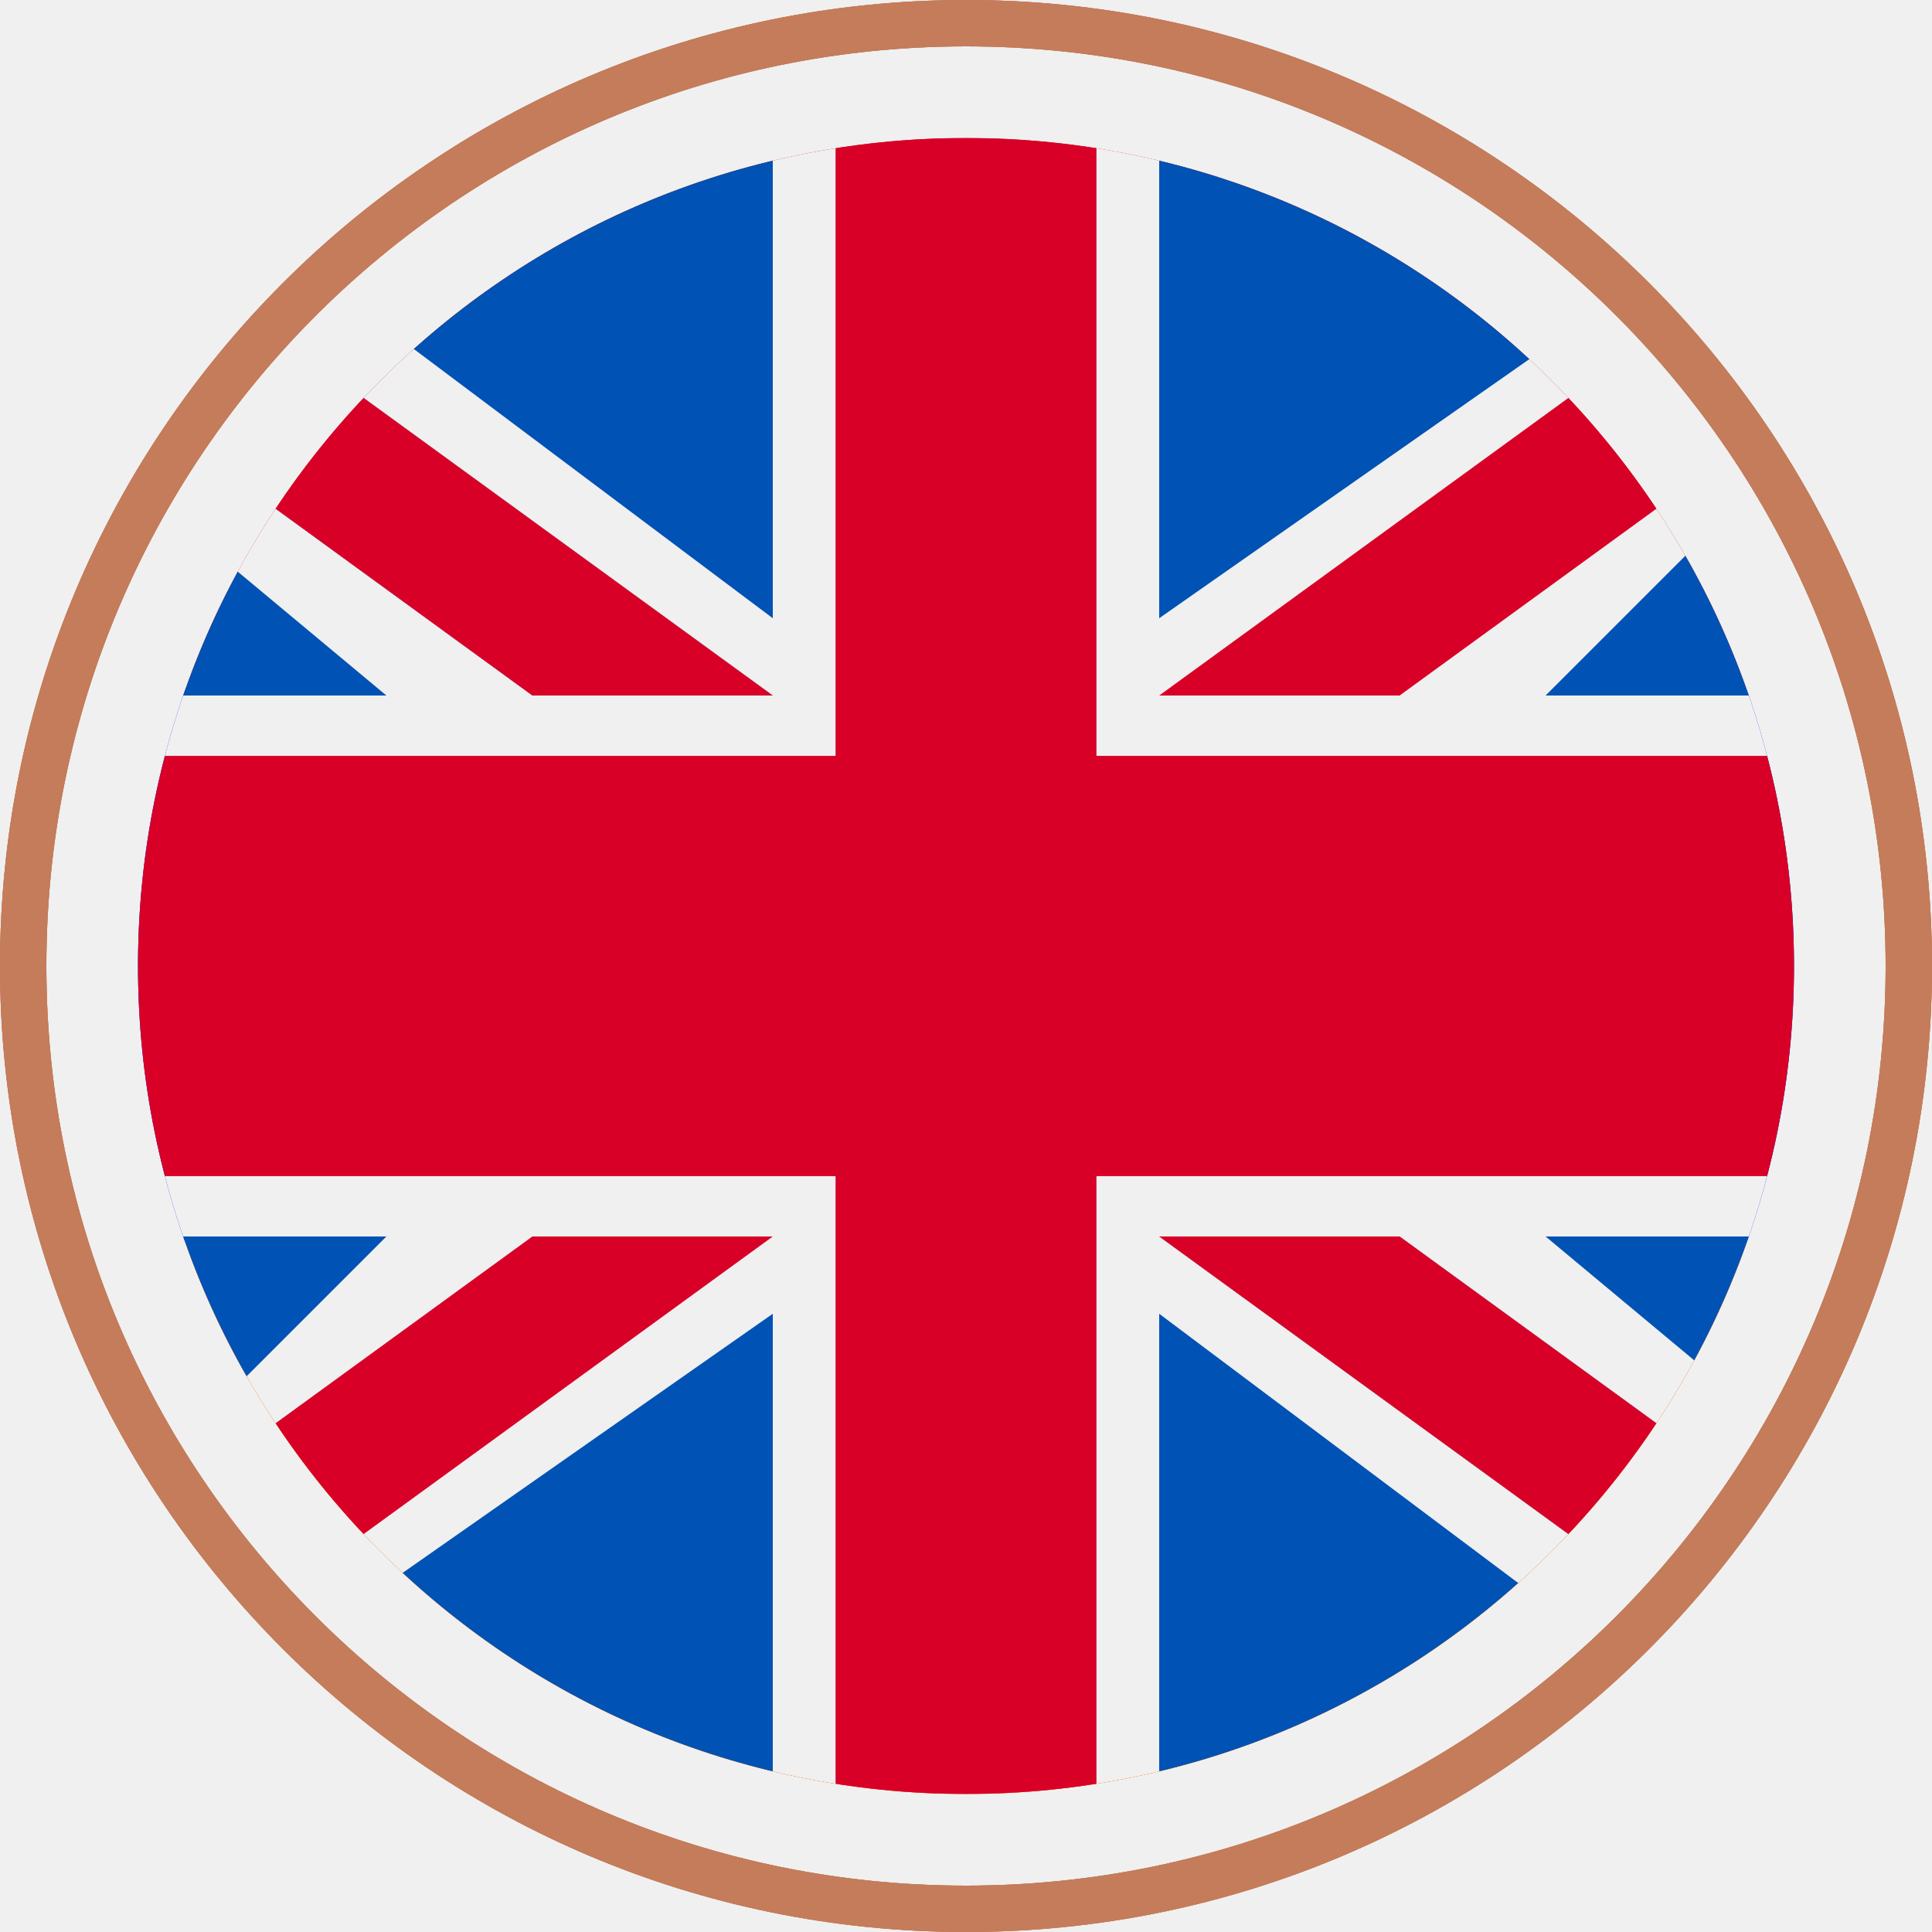
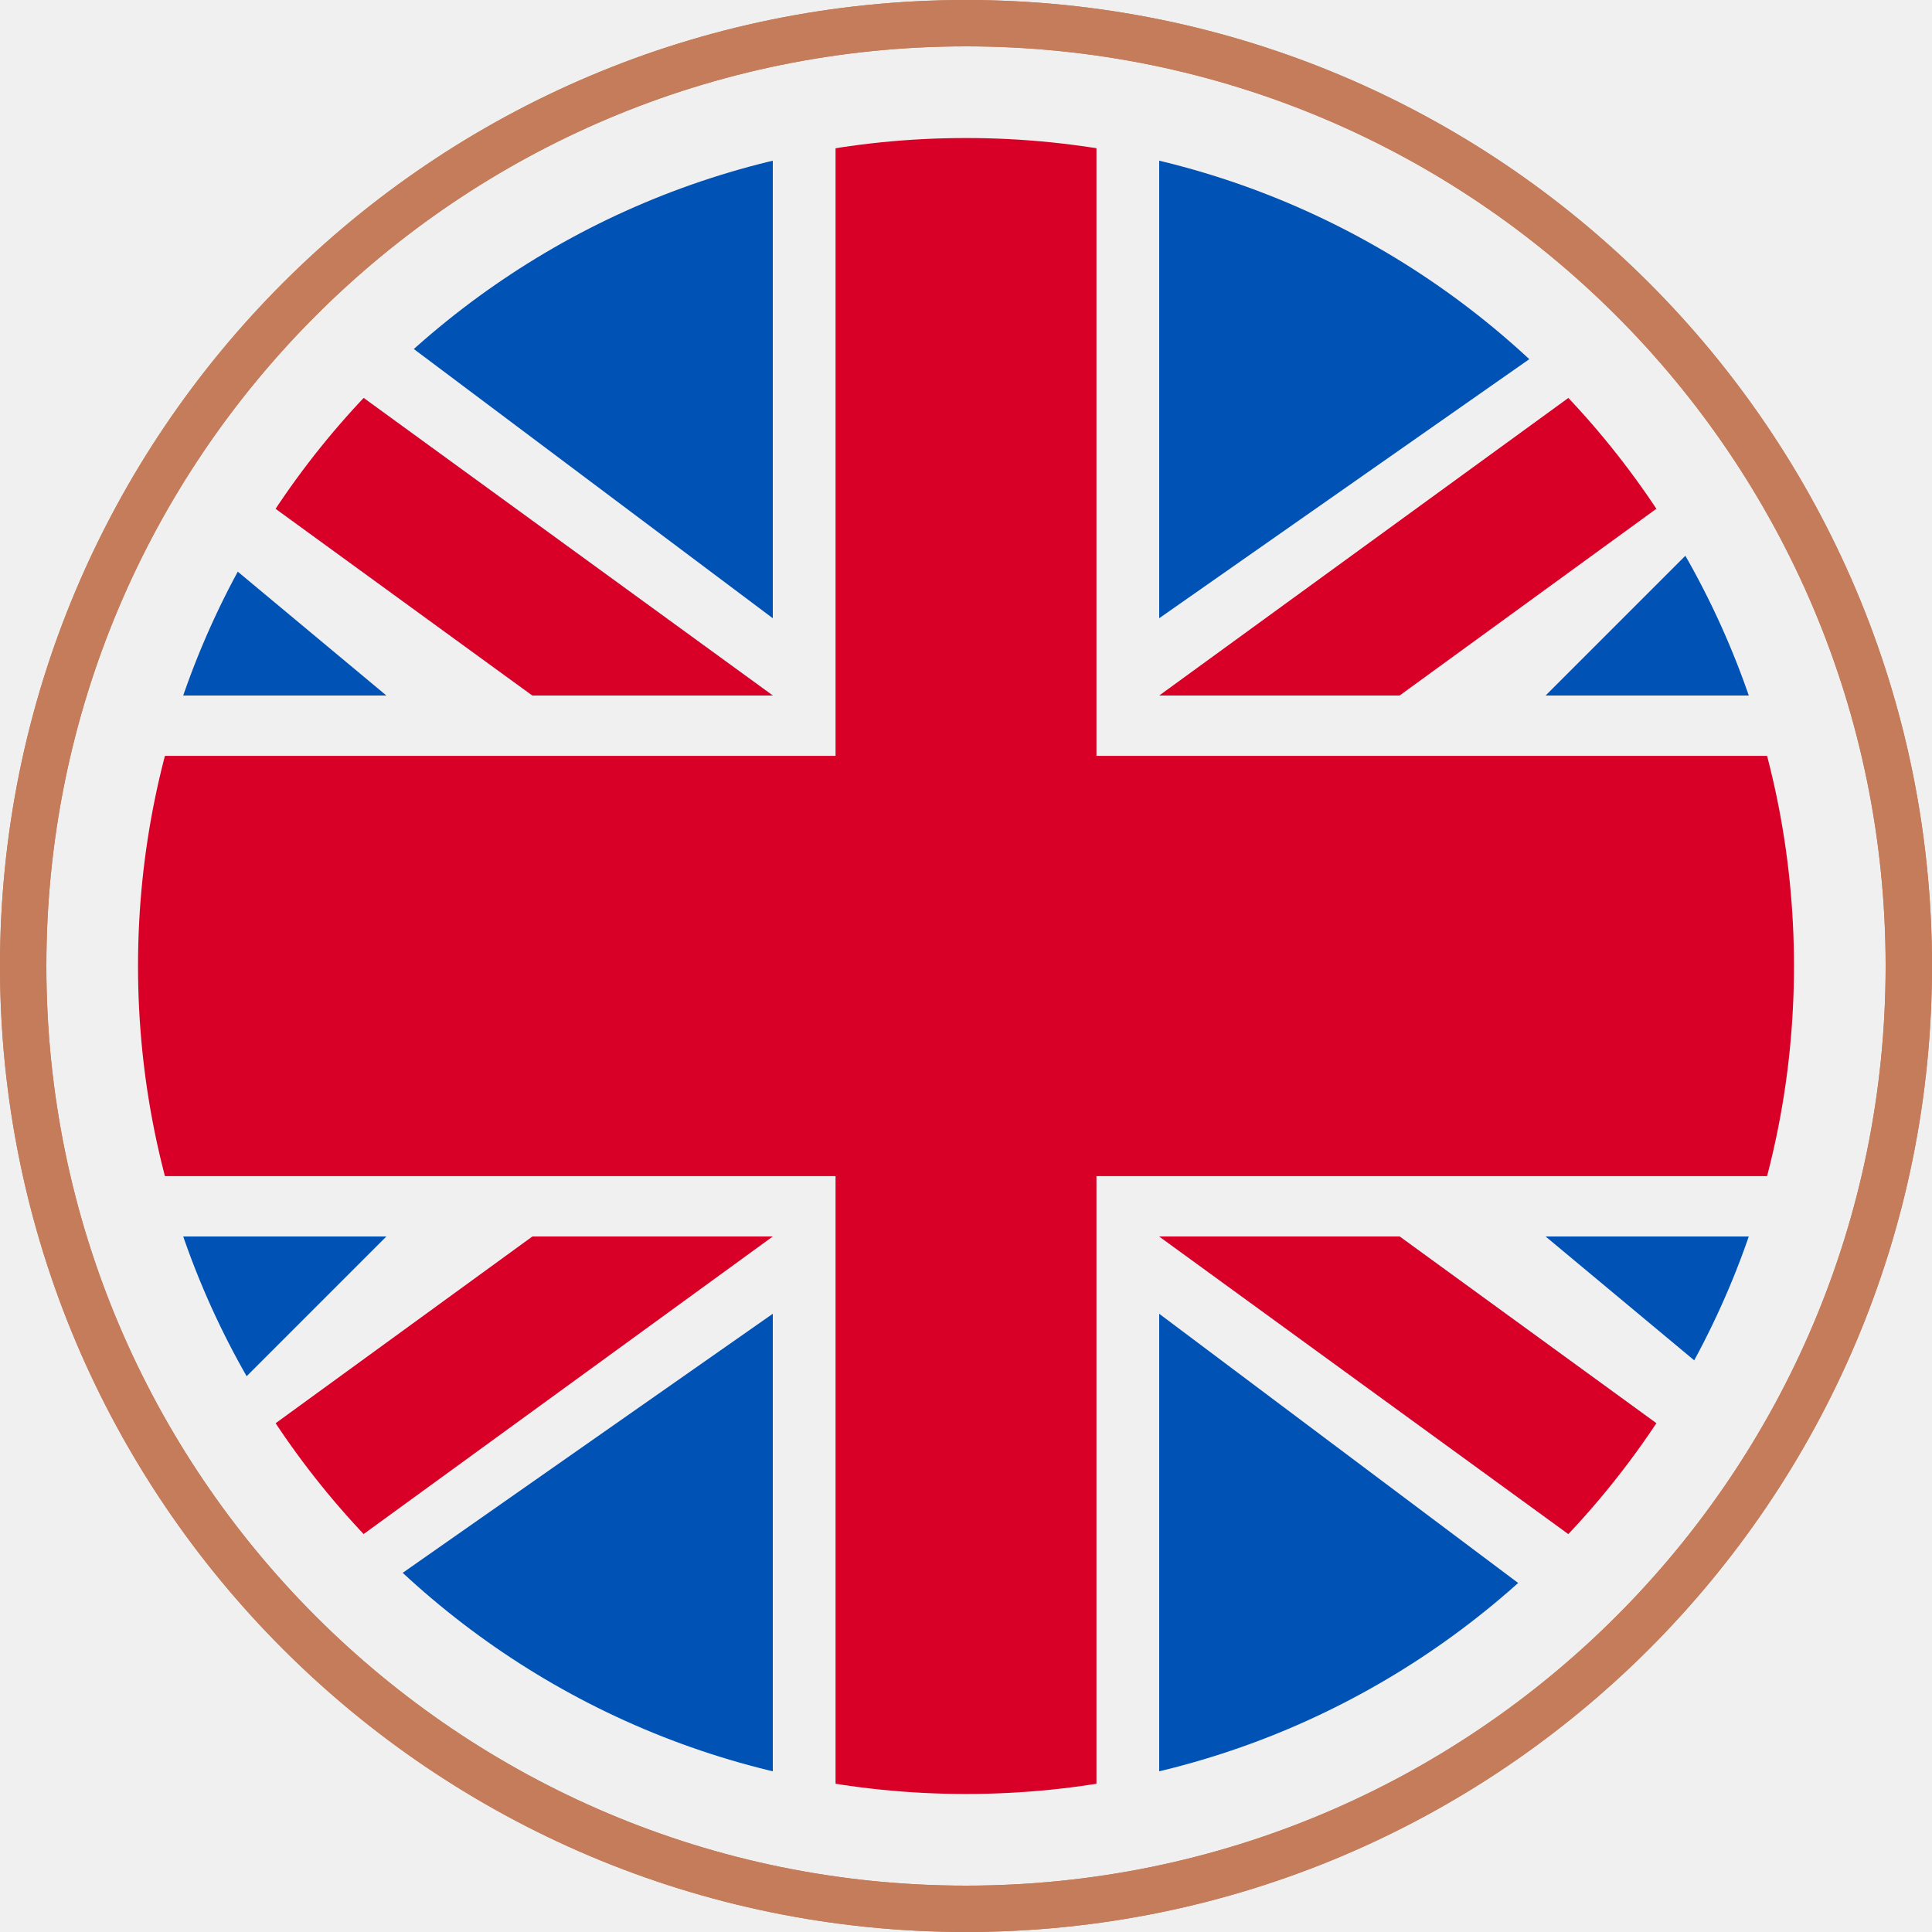
<svg xmlns="http://www.w3.org/2000/svg" width="25" height="25" viewBox="0 0 25 25" fill="none">
-   <circle cx="12.5" cy="12.5" r="12.2" stroke="#C47C5A" stroke-width="0.6" />
-   <mask id="mask0" mask-type="alpha" maskUnits="userSpaceOnUse" x="1" y="1" width="23" height="23">
-     <circle cx="12.5" cy="12.5" r="10.714" fill="#C4C4C4" />
-   </mask>
-   <g mask="url(#mask0)">
-     <rect x="-3.571" y="1.786" width="32.143" height="7.143" fill="white" />
-     <rect x="-3.571" y="8.929" width="32.143" height="7.143" fill="#2954EE" />
-     <rect x="-3.571" y="16.071" width="32.143" height="7.143" fill="#CC0000" />
-   </g>
-   <mask id="mask1" mask-type="alpha" maskUnits="userSpaceOnUse" x="1" y="1" width="23" height="23">
-     <circle cx="12.5" cy="12.5" r="10.714" fill="#C4C4C4" />
-   </mask>
-   <g mask="url(#mask1)">
-     <rect x="-3.571" y="1.786" width="32.143" height="7.143" fill="#CC0000" />
-     <rect x="-3.571" y="8.929" width="32.143" height="7.143" fill="#2954EE" />
-     <rect x="-3.571" y="16.071" width="32.143" height="7.143" fill="#FF9900" />
-   </g>
  <circle cx="12.5" cy="12.5" r="12.2" stroke="#C47C5A" stroke-width="0.6" />
  <circle cx="12.5" cy="12.5" r="12.2" stroke="#C47C5A" stroke-width="0.6" />
  <mask id="mask2" mask-type="alpha" maskUnits="userSpaceOnUse" x="1" y="1" width="23" height="23">
    <circle cx="12.5" cy="12.5" r="10.714" fill="#C4C4C4" />
  </mask>
  <g mask="url(#mask2)">
    <path d="M26 1H-1V24H26V1Z" fill="#F0F0F0" />
    <path d="M14.188 -2H10.812V9.781H-1V15.219H10.812V27H14.188V15.219H26V9.781H14.188V-2Z" fill="#D80027" />
    <path d="M20 16L26 21V16H20Z" fill="#0052B4" />
    <path d="M15 16L26 24V21.738L18.111 16H15Z" fill="#0052B4" />
    <path d="M23 23L15 17V23H23Z" fill="#0052B4" />
    <path d="M15 16L26 24V21.738L18.111 16H15Z" fill="#F0F0F0" />
    <path d="M15 16L26 24V21.738L18.111 16H15Z" fill="#D80027" />
    <path d="M5 16L1 20V16H5Z" fill="#0052B4" />
    <path d="M10 17V24H0L10 17Z" fill="#0052B4" />
    <path d="M6.889 16L-1 21.738V24L10 16H6.889Z" fill="#D80027" />
    <path d="M5 9L-1 4V9H5Z" fill="#0052B4" />
    <path d="M10 9L-1 1V3.262L6.889 9H10Z" fill="#0052B4" />
    <path d="M2 2L10 8V2H2Z" fill="#0052B4" />
    <path d="M10 9L-1 1V3.262L6.889 9H10Z" fill="#F0F0F0" />
    <path d="M10 9L-1 1V3.262L6.889 9H10Z" fill="#D80027" />
    <path d="M20 9L24 5V9H20Z" fill="#0052B4" />
    <path d="M15 8V1H25L15 8Z" fill="#0052B4" />
    <path d="M18.111 9L26 3.262V1L15 9H18.111Z" fill="#D80027" />
  </g>
</svg>
